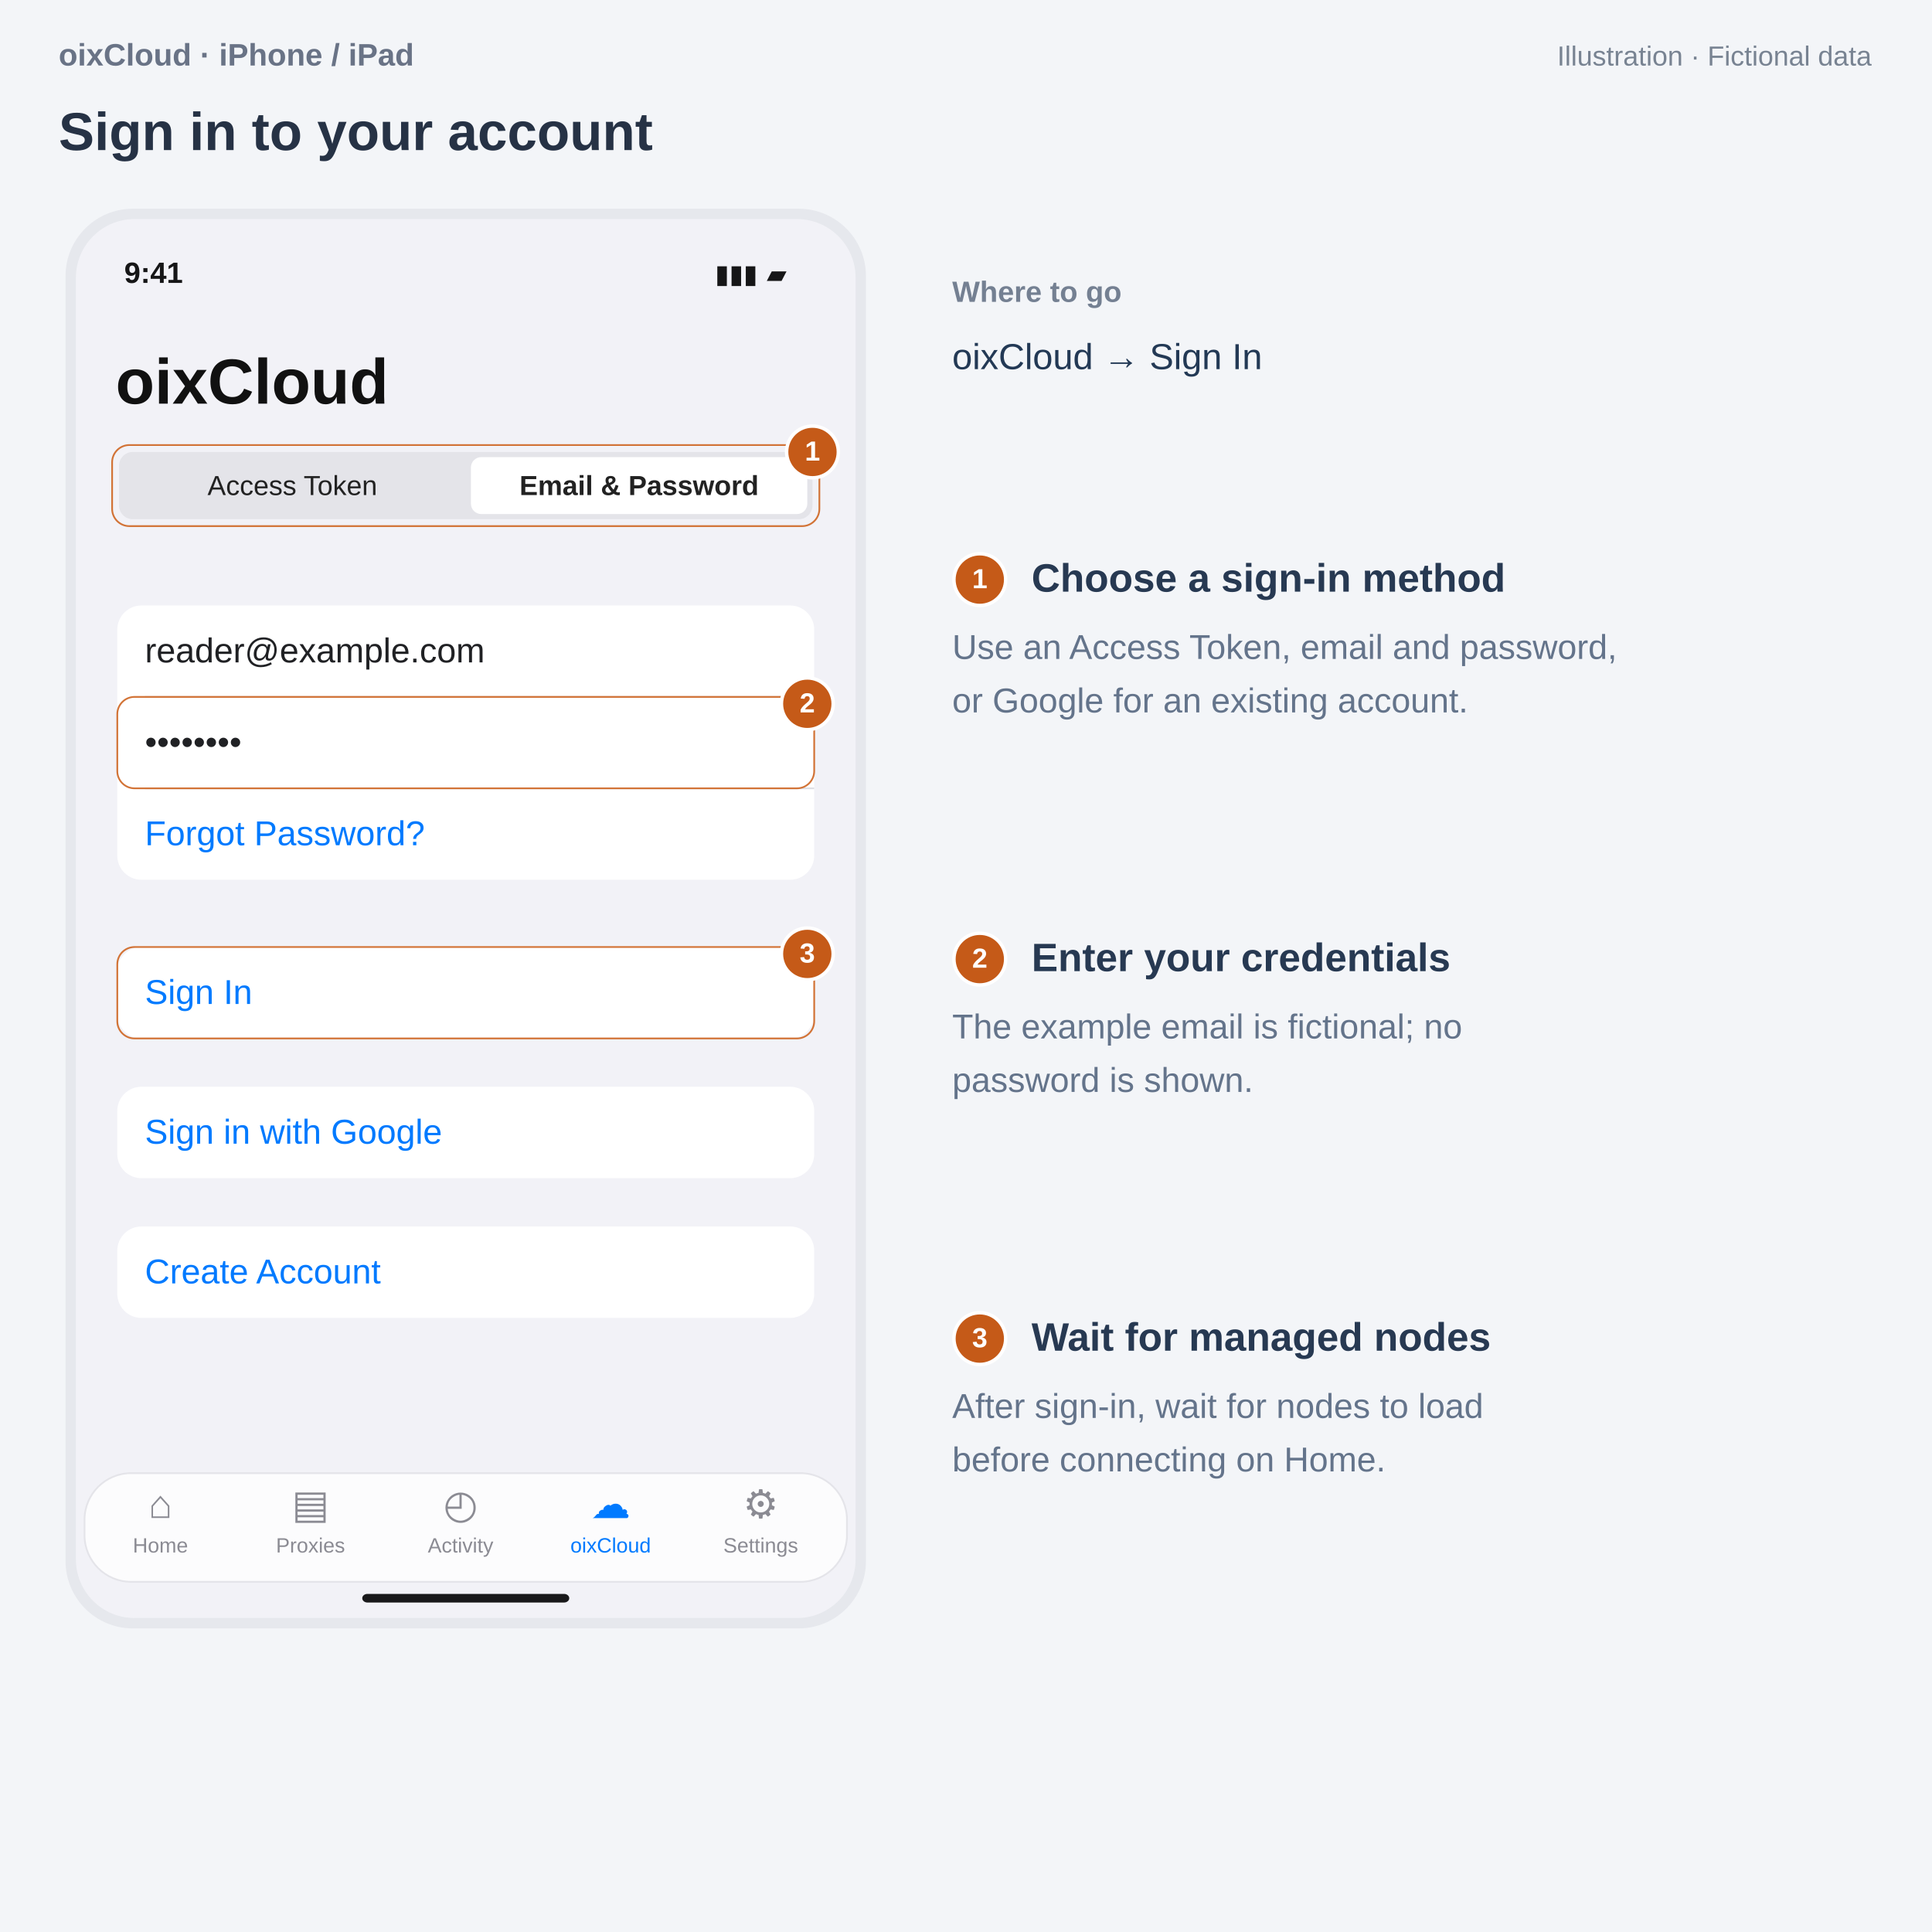
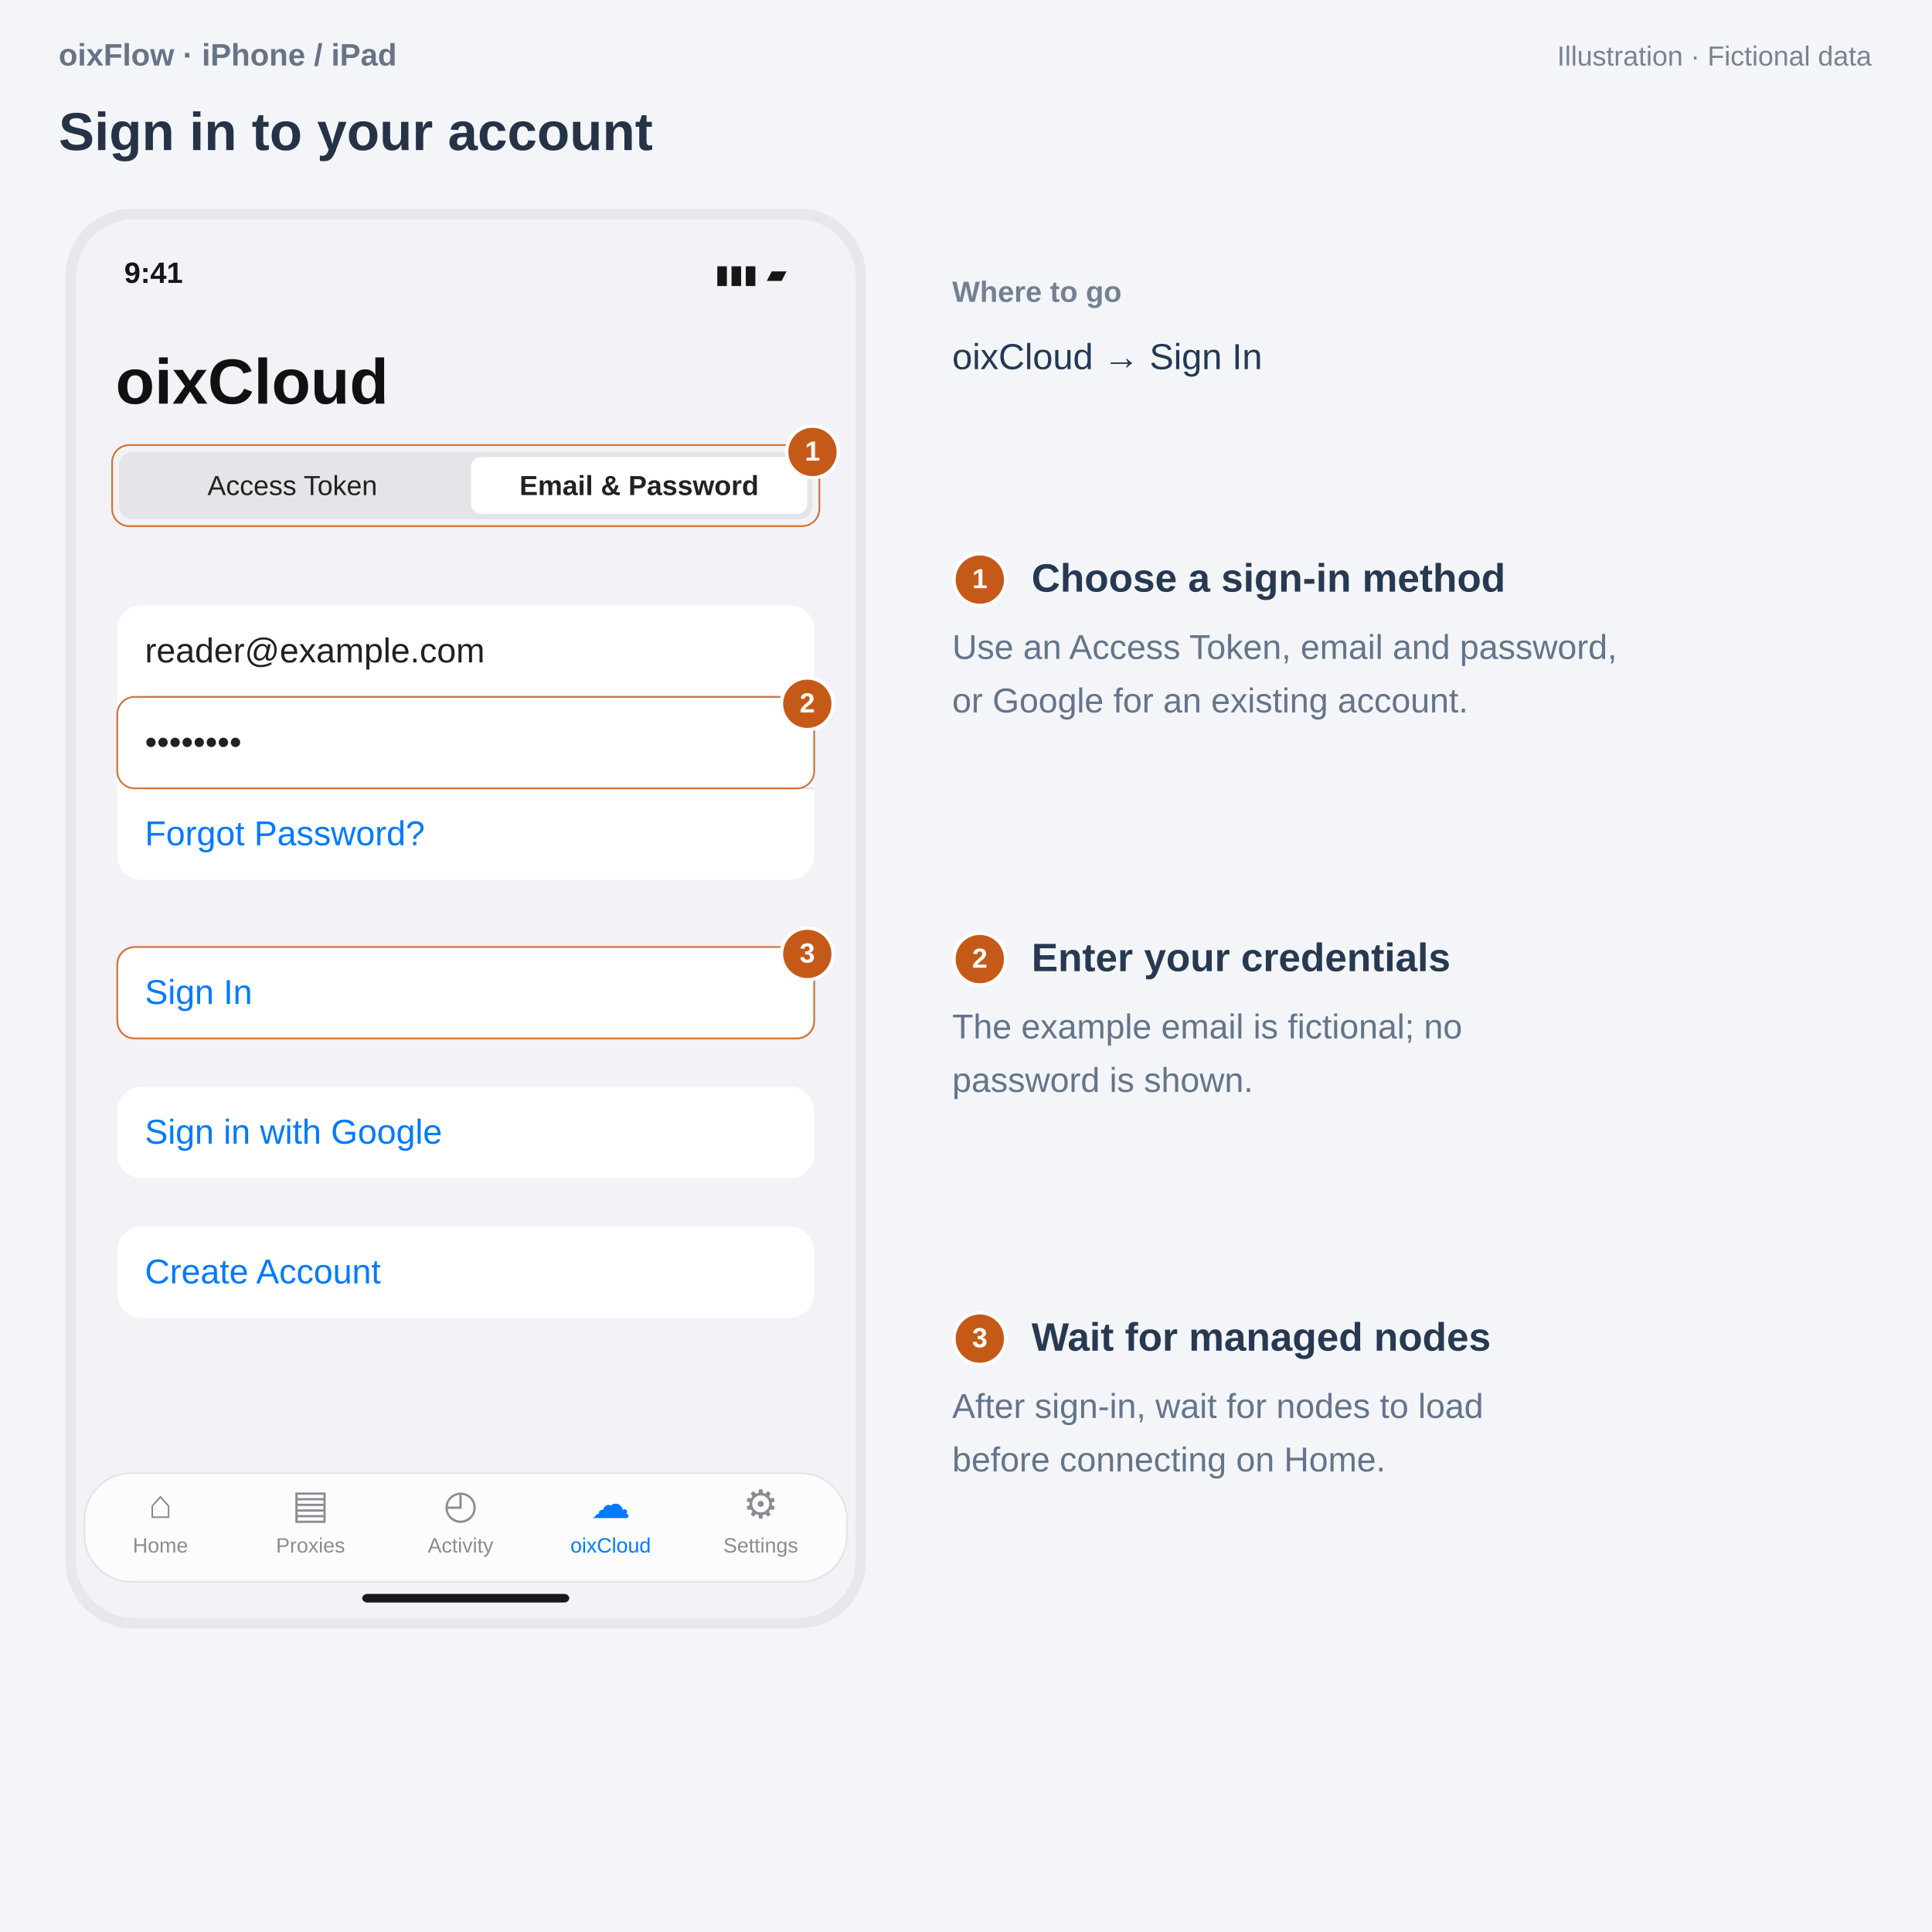
<svg xmlns="http://www.w3.org/2000/svg" width="1120" height="1120" viewBox="0 0 1120 1120" role="img" aria-labelledby="title desc">
  <g font-family="-apple-system,BlinkMacSystemFont,'PingFang SC','Segoe UI',Arial,sans-serif">
    <rect x="0" y="0" width="1120" height="1120" rx="0" fill="#f3f5f8" stroke="none" />
-     <text x="34" y="38" font-size="18" fill="#697386" font-weight="600" text-anchor="start">oixCloud · iPhone / iPad</text>
+     <text x="34" y="38" font-size="18" fill="#697386" font-weight="600" text-anchor="start">oixFlow · iPhone / iPad</text>
    <text x="1085" y="38" font-size="16" fill="#788392" font-weight="500" text-anchor="end">Illustration · Fictional data</text>
    <text x="34" y="87" font-size="31" fill="#263245" font-weight="700" text-anchor="start">Sign in to your account</text>
    <rect x="38" y="121" width="464" height="823" rx="39" fill="#e6e8ed" stroke="none" />
    <rect x="44" y="127" width="452" height="811" rx="34" fill="#f2f2f7" stroke="none" />
    <text x="72" y="164" font-size="17" fill="#161617" font-weight="650" text-anchor="start">9:41</text>
    <text x="456" y="164" font-size="15" fill="#161617" font-weight="600" text-anchor="end">▮▮▮  ▰</text>
    <text x="67" y="234" font-size="37" fill="#111" font-weight="700" text-anchor="start">oixCloud</text>
    <rect x="49" y="854" width="442" height="63" rx="27" fill="#fcfcfd" stroke="#e4e4e9" />
    <text x="93" y="880" font-size="23" fill="#8b8b93" font-weight="500" text-anchor="middle">⌂</text>
    <text x="93" y="900" font-size="12" fill="#8b8b93" font-weight="500" text-anchor="middle">Home</text>
    <text x="180" y="880" font-size="23" fill="#8b8b93" font-weight="500" text-anchor="middle">▤</text>
    <text x="180" y="900" font-size="12" fill="#8b8b93" font-weight="500" text-anchor="middle">Proxies</text>
    <text x="267" y="880" font-size="23" fill="#8b8b93" font-weight="500" text-anchor="middle">◴</text>
    <text x="267" y="900" font-size="12" fill="#8b8b93" font-weight="500" text-anchor="middle">Activity</text>
    <text x="354" y="880" font-size="23" fill="#007aff" font-weight="500" text-anchor="middle">☁</text>
    <text x="354" y="900" font-size="12" fill="#007aff" font-weight="500" text-anchor="middle">oixCloud</text>
    <text x="441" y="880" font-size="23" fill="#8b8b93" font-weight="500" text-anchor="middle">⚙</text>
    <text x="441" y="900" font-size="12" fill="#8b8b93" font-weight="500" text-anchor="middle">Settings</text>
    <rect x="210" y="924" width="120" height="5" rx="3" fill="#19191b" stroke="none" />
    <rect x="69" y="262" width="402" height="39" rx="8" fill="#e4e4e9" stroke="none" />
    <text x="169.5" y="287" font-size="16" fill="#222" font-weight="400" text-anchor="middle">Access Token</text>
    <rect x="273" y="265" width="195" height="33" rx="6" fill="#fff" stroke="none" />
    <text x="370.5" y="287" font-size="16" fill="#222" font-weight="600" text-anchor="middle">Email &amp; Password</text>
    <rect x="65" y="258" width="410" height="47" rx="10" fill="none" stroke="#d27336" />
    <circle cx="471" cy="262" r="15" fill="#c55a18" stroke="#fff" stroke-width="2" />
    <text x="471" y="267" font-size="16" fill="#fff" font-weight="700" text-anchor="middle">1</text>
    <rect x="68" y="351" width="404" height="159" rx="14" fill="#fff" stroke="none" />
    <text x="84" y="384" font-size="20" fill="#202124" font-weight="400" text-anchor="start">reader@example.com</text>
    <path d="M84 404H472" stroke="#dedee3" stroke-width="1" />
    <text x="84" y="437" font-size="20" fill="#202124" font-weight="400" text-anchor="start">••••••••</text>
    <path d="M84 457H472" stroke="#dedee3" stroke-width="1" />
    <rect x="68" y="404" width="404" height="53" rx="10" fill="none" stroke="#d27336" />
    <circle cx="468" cy="408" r="15" fill="#c55a18" stroke="#fff" stroke-width="2" />
    <text x="468" y="413" font-size="16" fill="#fff" font-weight="700" text-anchor="middle">2</text>
    <text x="84" y="490" font-size="20" fill="#007aff" font-weight="400" text-anchor="start">Forgot Password?</text>
    <rect x="68" y="549" width="404" height="53" rx="14" fill="#fff" stroke="none" />
    <text x="84" y="582" font-size="20" fill="#007aff" font-weight="400" text-anchor="start">Sign In</text>
    <rect x="68" y="549" width="404" height="53" rx="10" fill="none" stroke="#d27336" />
    <circle cx="468" cy="553" r="15" fill="#c55a18" stroke="#fff" stroke-width="2" />
    <text x="468" y="558" font-size="16" fill="#fff" font-weight="700" text-anchor="middle">3</text>
    <rect x="68" y="630" width="404" height="53" rx="14" fill="#fff" stroke="none" />
    <text x="84" y="663" font-size="20" fill="#007aff" font-weight="400" text-anchor="start">Sign in with Google</text>
    <rect x="68" y="711" width="404" height="53" rx="14" fill="#fff" stroke="none" />
    <text x="84" y="744" font-size="20" fill="#007aff" font-weight="400" text-anchor="start">Create Account</text>
    <text x="552" y="175" font-size="17" fill="#748092" font-weight="600" text-anchor="start">Where to go</text>
    <text x="552" y="214" font-size="21" fill="#233955" font-weight="400" text-anchor="start">oixCloud → Sign In</text>
    <circle cx="568" cy="336" r="15" fill="#c55a18" stroke="#fff" stroke-width="2" />
    <text x="568" y="341" font-size="16" fill="#fff" font-weight="700" text-anchor="middle">1</text>
    <text x="598" y="343" font-size="23" fill="#273952" font-weight="600" text-anchor="start">Choose a sign-in method</text>
    <text x="552" y="382" font-size="20" fill="#64748b" font-weight="400" text-anchor="start">Use an Access Token, email and password,</text>
    <text x="552" y="413" font-size="20" fill="#64748b" font-weight="400" text-anchor="start">or Google for an existing account.</text>
    <circle cx="568" cy="556" r="15" fill="#c55a18" stroke="#fff" stroke-width="2" />
    <text x="568" y="561" font-size="16" fill="#fff" font-weight="700" text-anchor="middle">2</text>
    <text x="598" y="563" font-size="23" fill="#273952" font-weight="600" text-anchor="start">Enter your credentials</text>
    <text x="552" y="602" font-size="20" fill="#64748b" font-weight="400" text-anchor="start">The example email is fictional; no</text>
    <text x="552" y="633" font-size="20" fill="#64748b" font-weight="400" text-anchor="start">password is shown.</text>
    <circle cx="568" cy="776" r="15" fill="#c55a18" stroke="#fff" stroke-width="2" />
    <text x="568" y="781" font-size="16" fill="#fff" font-weight="700" text-anchor="middle">3</text>
    <text x="598" y="783" font-size="23" fill="#273952" font-weight="600" text-anchor="start">Wait for managed nodes</text>
    <text x="552" y="822" font-size="20" fill="#64748b" font-weight="400" text-anchor="start">After sign-in, wait for nodes to load</text>
    <text x="552" y="853" font-size="20" fill="#64748b" font-weight="400" text-anchor="start">before connecting on Home.</text>
  </g>
</svg>
